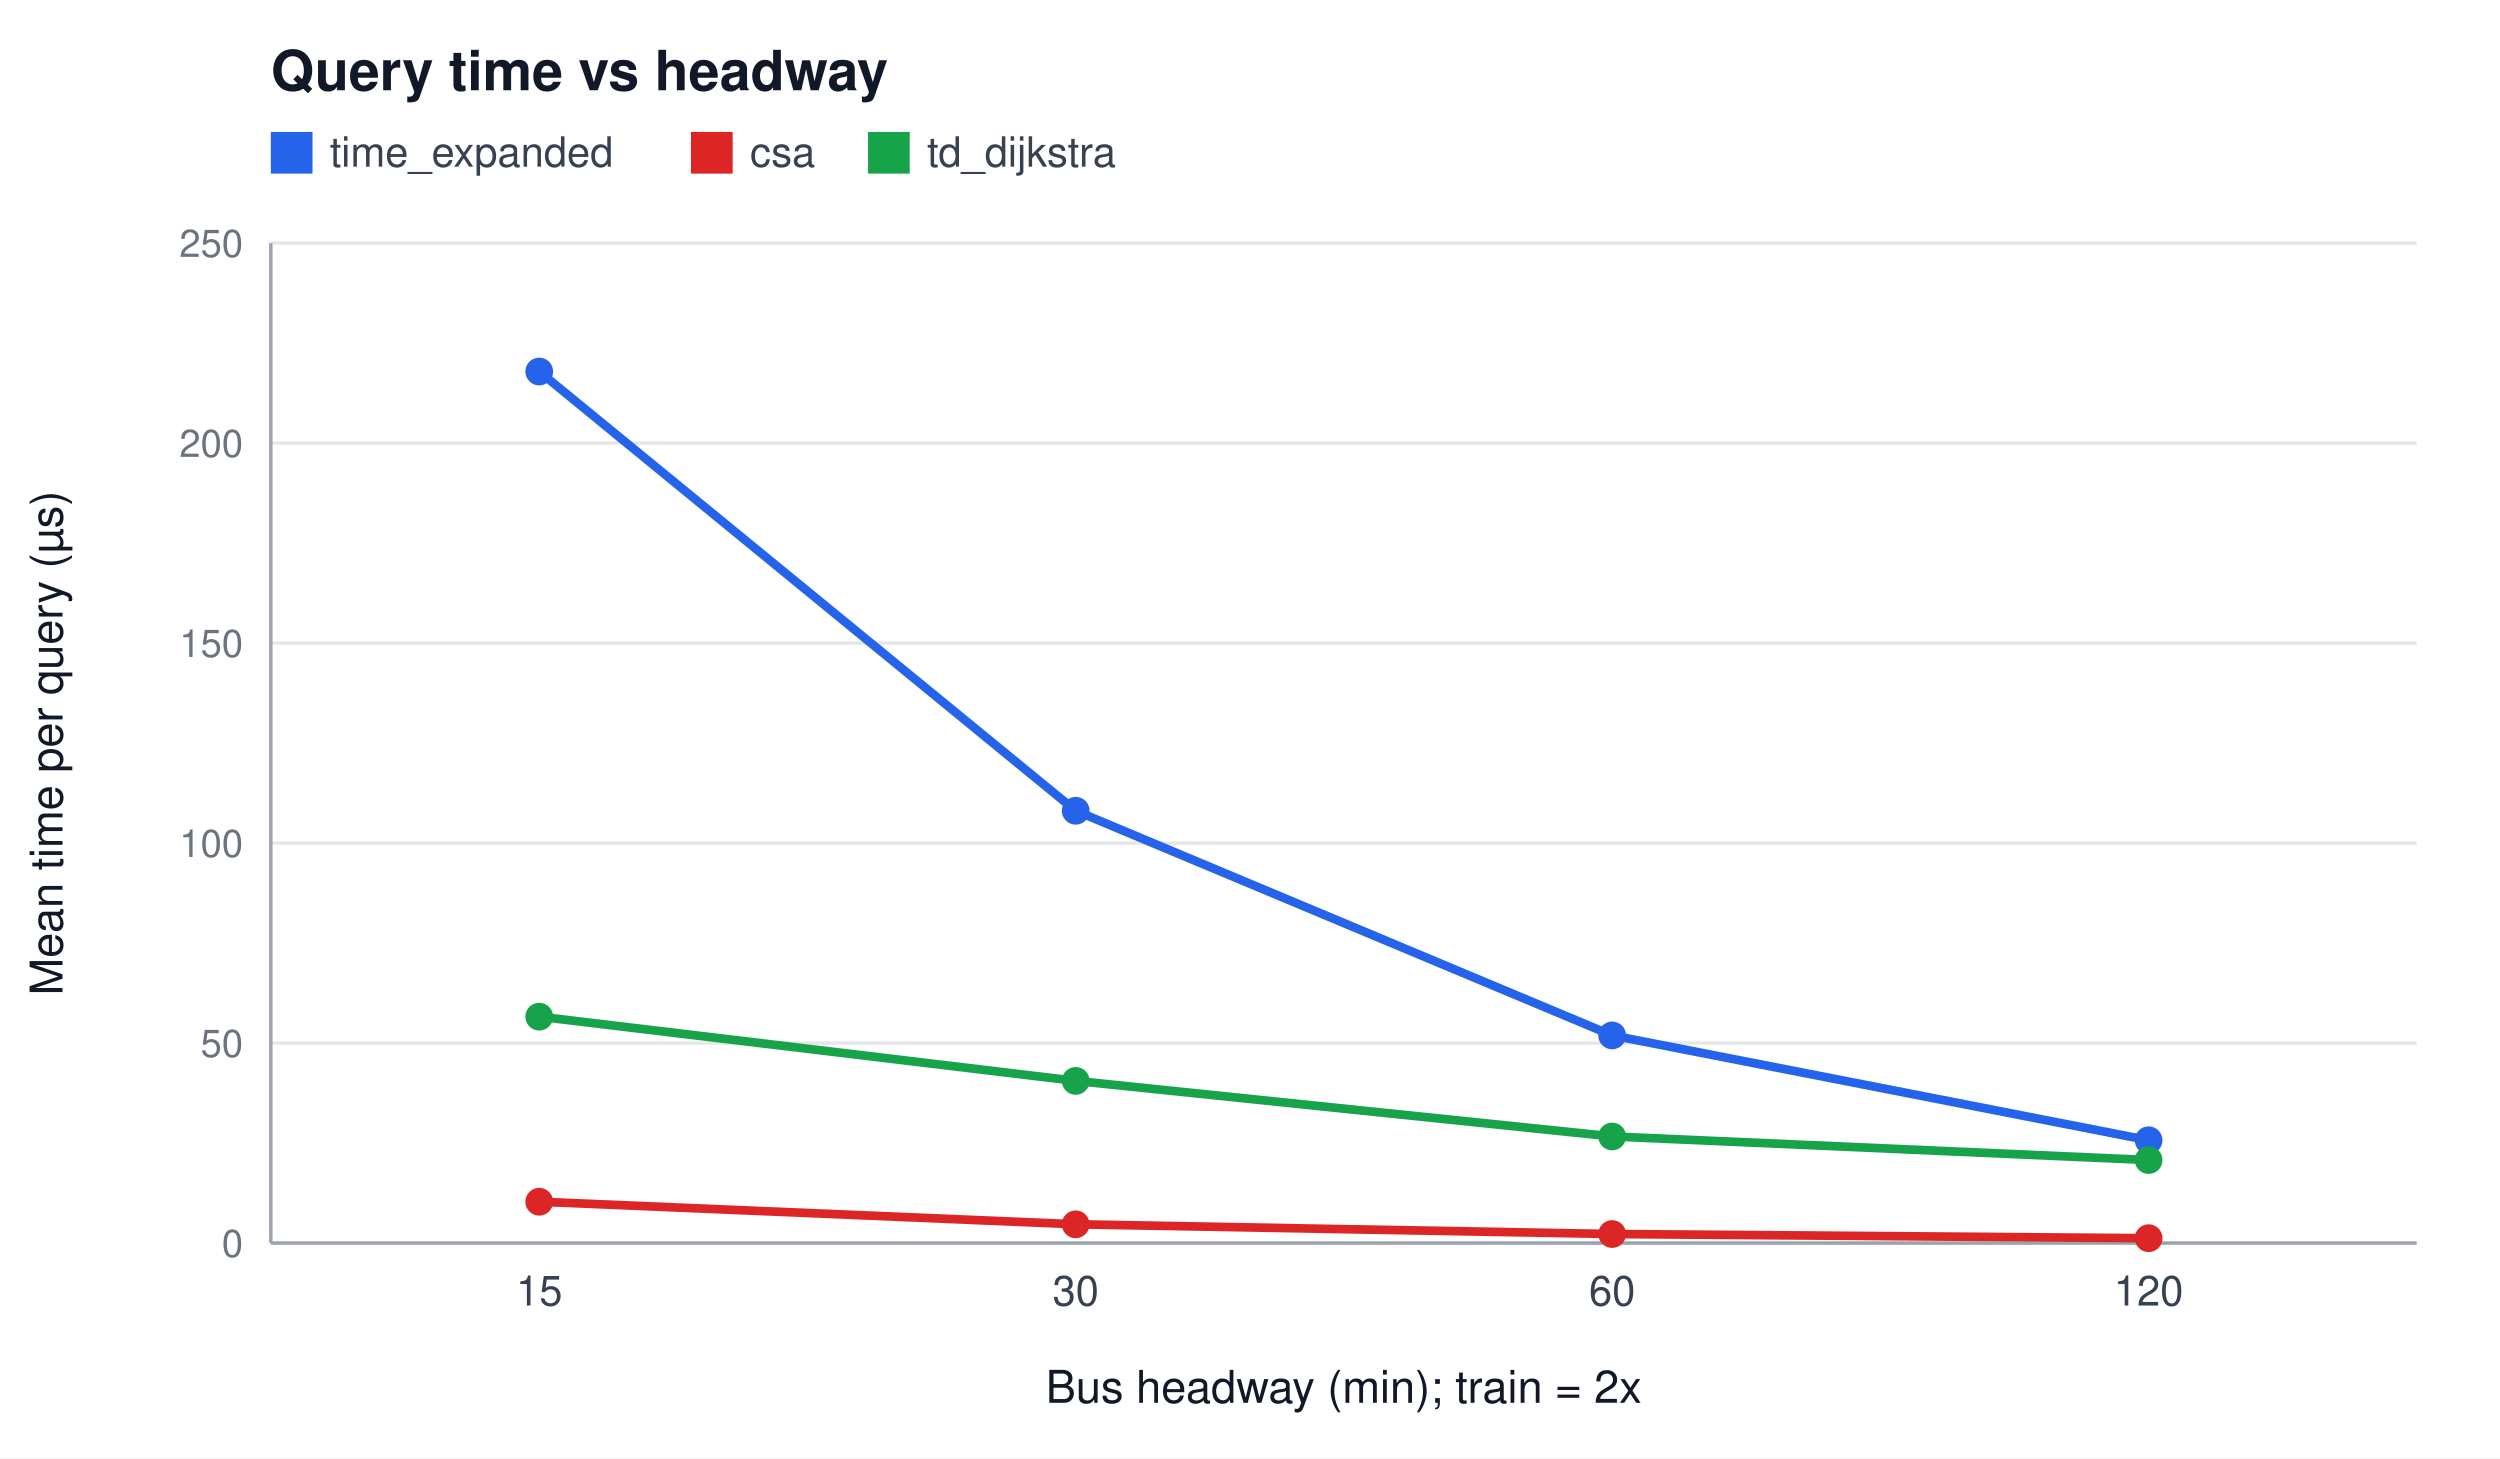
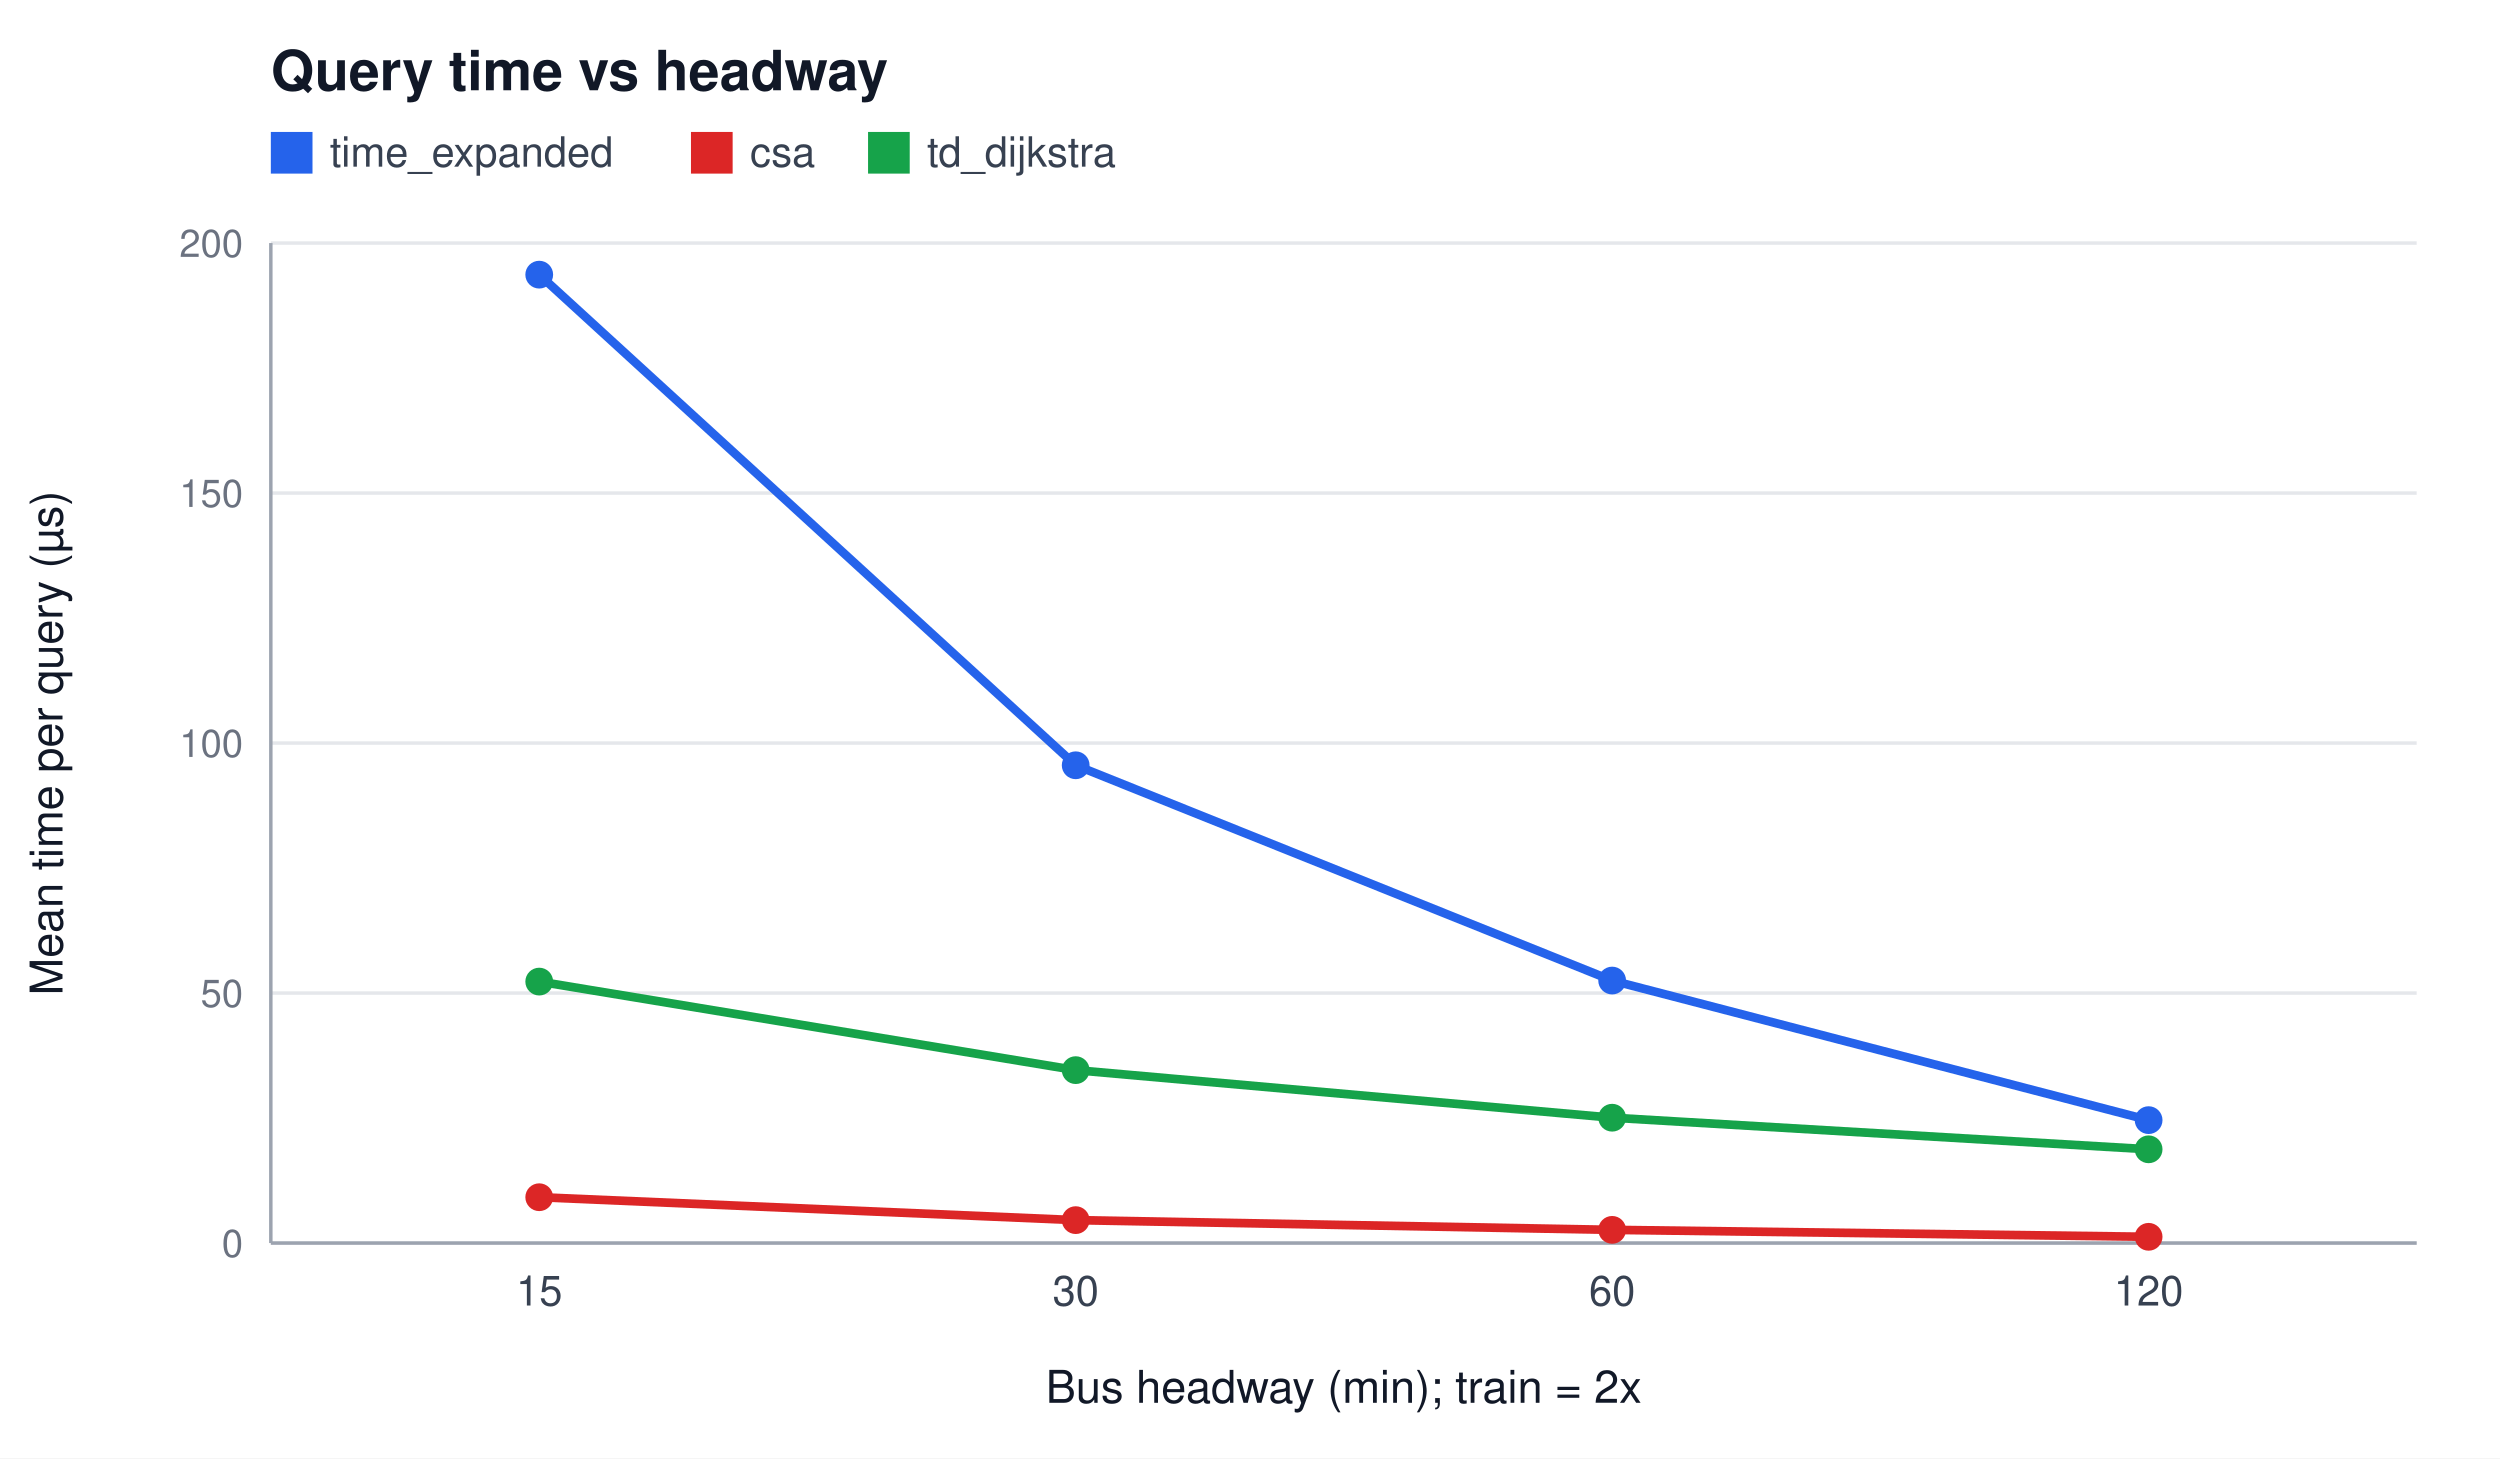
<svg xmlns="http://www.w3.org/2000/svg" width="720" height="420" viewBox="0 0 720 420" font-family="Helvetica, Arial, sans-serif">
  <rect width="100%" height="100%" fill="#ffffff" />
  <text x="78" y="26" font-size="16" font-weight="bold" fill="#111827">Query time vs headway</text>
  <rect x="78.0" y="38" width="12" height="12" fill="#2563eb" />
  <text x="95.0" y="48" font-size="12" fill="#374151">time_expanded</text>
  <rect x="199.0" y="38" width="12" height="12" fill="#dc2626" />
  <text x="216.0" y="48" font-size="12" fill="#374151">csa</text>
  <rect x="250.0" y="38" width="12" height="12" fill="#16a34a" />
  <text x="267.0" y="48" font-size="12" fill="#374151">td_dijkstra</text>
  <line x1="78" x2="696" y1="358.0" y2="358.0" stroke="#e5e7eb" />
  <text x="70" y="362.0" text-anchor="end" font-size="11" fill="#6b7280">0</text>
-   <line x1="78" x2="696" y1="300.4" y2="300.4" stroke="#e5e7eb" />
-   <text x="70" y="304.4" text-anchor="end" font-size="11" fill="#6b7280">50</text>
-   <line x1="78" x2="696" y1="242.8" y2="242.8" stroke="#e5e7eb" />
-   <text x="70" y="246.8" text-anchor="end" font-size="11" fill="#6b7280">100</text>
-   <line x1="78" x2="696" y1="185.2" y2="185.2" stroke="#e5e7eb" />
-   <text x="70" y="189.2" text-anchor="end" font-size="11" fill="#6b7280">150</text>
-   <line x1="78" x2="696" y1="127.6" y2="127.6" stroke="#e5e7eb" />
-   <text x="70" y="131.6" text-anchor="end" font-size="11" fill="#6b7280">200</text>
+   <line x1="78" x2="696" y1="286.0" y2="286.0" stroke="#e5e7eb" />
+   <text x="70" y="290.0" text-anchor="end" font-size="11" fill="#6b7280">50</text>
+   <line x1="78" x2="696" y1="214.0" y2="214.0" stroke="#e5e7eb" />
+   <text x="70" y="218.0" text-anchor="end" font-size="11" fill="#6b7280">100</text>
+   <line x1="78" x2="696" y1="142.0" y2="142.0" stroke="#e5e7eb" />
+   <text x="70" y="146.0" text-anchor="end" font-size="11" fill="#6b7280">150</text>
  <line x1="78" x2="696" y1="70.0" y2="70.0" stroke="#e5e7eb" />
-   <text x="70" y="74.0" text-anchor="end" font-size="11" fill="#6b7280">250</text>
+   <text x="70" y="74.0" text-anchor="end" font-size="11" fill="#6b7280">200</text>
  <line x1="78" x2="78" y1="70" y2="358" stroke="#9ca3af" />
  <line x1="78" x2="696" y1="358" y2="358" stroke="#9ca3af" />
  <text x="155.3" y="376" text-anchor="middle" font-size="12" fill="#374151">15</text>
  <text x="309.8" y="376" text-anchor="middle" font-size="12" fill="#374151">30</text>
  <text x="464.3" y="376" text-anchor="middle" font-size="12" fill="#374151">60</text>
  <text x="618.8" y="376" text-anchor="middle" font-size="12" fill="#374151">120</text>
  <text x="387" y="404" text-anchor="middle" font-size="13" fill="#111827">Bus headway (min); train = 2x</text>
  <text transform="translate(18,214) rotate(-90)" text-anchor="middle" font-size="13" fill="#111827">Mean time per query (µs)</text>
-   <path d="M155.3,107.0 L309.8,233.5 L464.3,298.2 L618.8,328.4" fill="none" stroke="#2563eb" stroke-width="2.5" />
-   <circle cx="155.3" cy="107.0" r="4" fill="#2563eb" />
-   <circle cx="309.8" cy="233.5" r="4" fill="#2563eb" />
-   <circle cx="464.3" cy="298.2" r="4" fill="#2563eb" />
-   <circle cx="618.8" cy="328.4" r="4" fill="#2563eb" />
-   <path d="M155.3,346.1 L309.8,352.6 L464.3,355.4 L618.8,356.6" fill="none" stroke="#dc2626" stroke-width="2.5" />
-   <circle cx="155.3" cy="346.1" r="4" fill="#dc2626" />
-   <circle cx="309.8" cy="352.6" r="4" fill="#dc2626" />
-   <circle cx="464.3" cy="355.4" r="4" fill="#dc2626" />
-   <circle cx="618.8" cy="356.6" r="4" fill="#dc2626" />
-   <path d="M155.3,292.8 L309.8,311.3 L464.3,327.3 L618.8,334.1" fill="none" stroke="#16a34a" stroke-width="2.5" />
-   <circle cx="155.3" cy="292.8" r="4" fill="#16a34a" />
-   <circle cx="309.8" cy="311.3" r="4" fill="#16a34a" />
-   <circle cx="464.3" cy="327.3" r="4" fill="#16a34a" />
-   <circle cx="618.8" cy="334.1" r="4" fill="#16a34a" />
+   <path d="M155.3,79.1 L309.8,220.4 L464.3,282.4 L618.8,322.6" fill="none" stroke="#2563eb" stroke-width="2.5" />
+   <circle cx="155.3" cy="79.1" r="4" fill="#2563eb" />
+   <circle cx="309.8" cy="220.4" r="4" fill="#2563eb" />
+   <circle cx="464.3" cy="282.4" r="4" fill="#2563eb" />
+   <circle cx="618.8" cy="322.6" r="4" fill="#2563eb" />
+   <path d="M155.3,344.8 L309.8,351.4 L464.3,354.2 L618.8,356.2" fill="none" stroke="#dc2626" stroke-width="2.5" />
+   <circle cx="155.3" cy="344.8" r="4" fill="#dc2626" />
+   <circle cx="309.8" cy="351.4" r="4" fill="#dc2626" />
+   <circle cx="464.3" cy="354.2" r="4" fill="#dc2626" />
+   <circle cx="618.8" cy="356.2" r="4" fill="#dc2626" />
+   <path d="M155.3,282.7 L309.8,308.2 L464.3,321.9 L618.8,331.0" fill="none" stroke="#16a34a" stroke-width="2.5" />
+   <circle cx="155.3" cy="282.7" r="4" fill="#16a34a" />
+   <circle cx="309.8" cy="308.2" r="4" fill="#16a34a" />
+   <circle cx="464.3" cy="321.9" r="4" fill="#16a34a" />
+   <circle cx="618.8" cy="331.0" r="4" fill="#16a34a" />
</svg>
